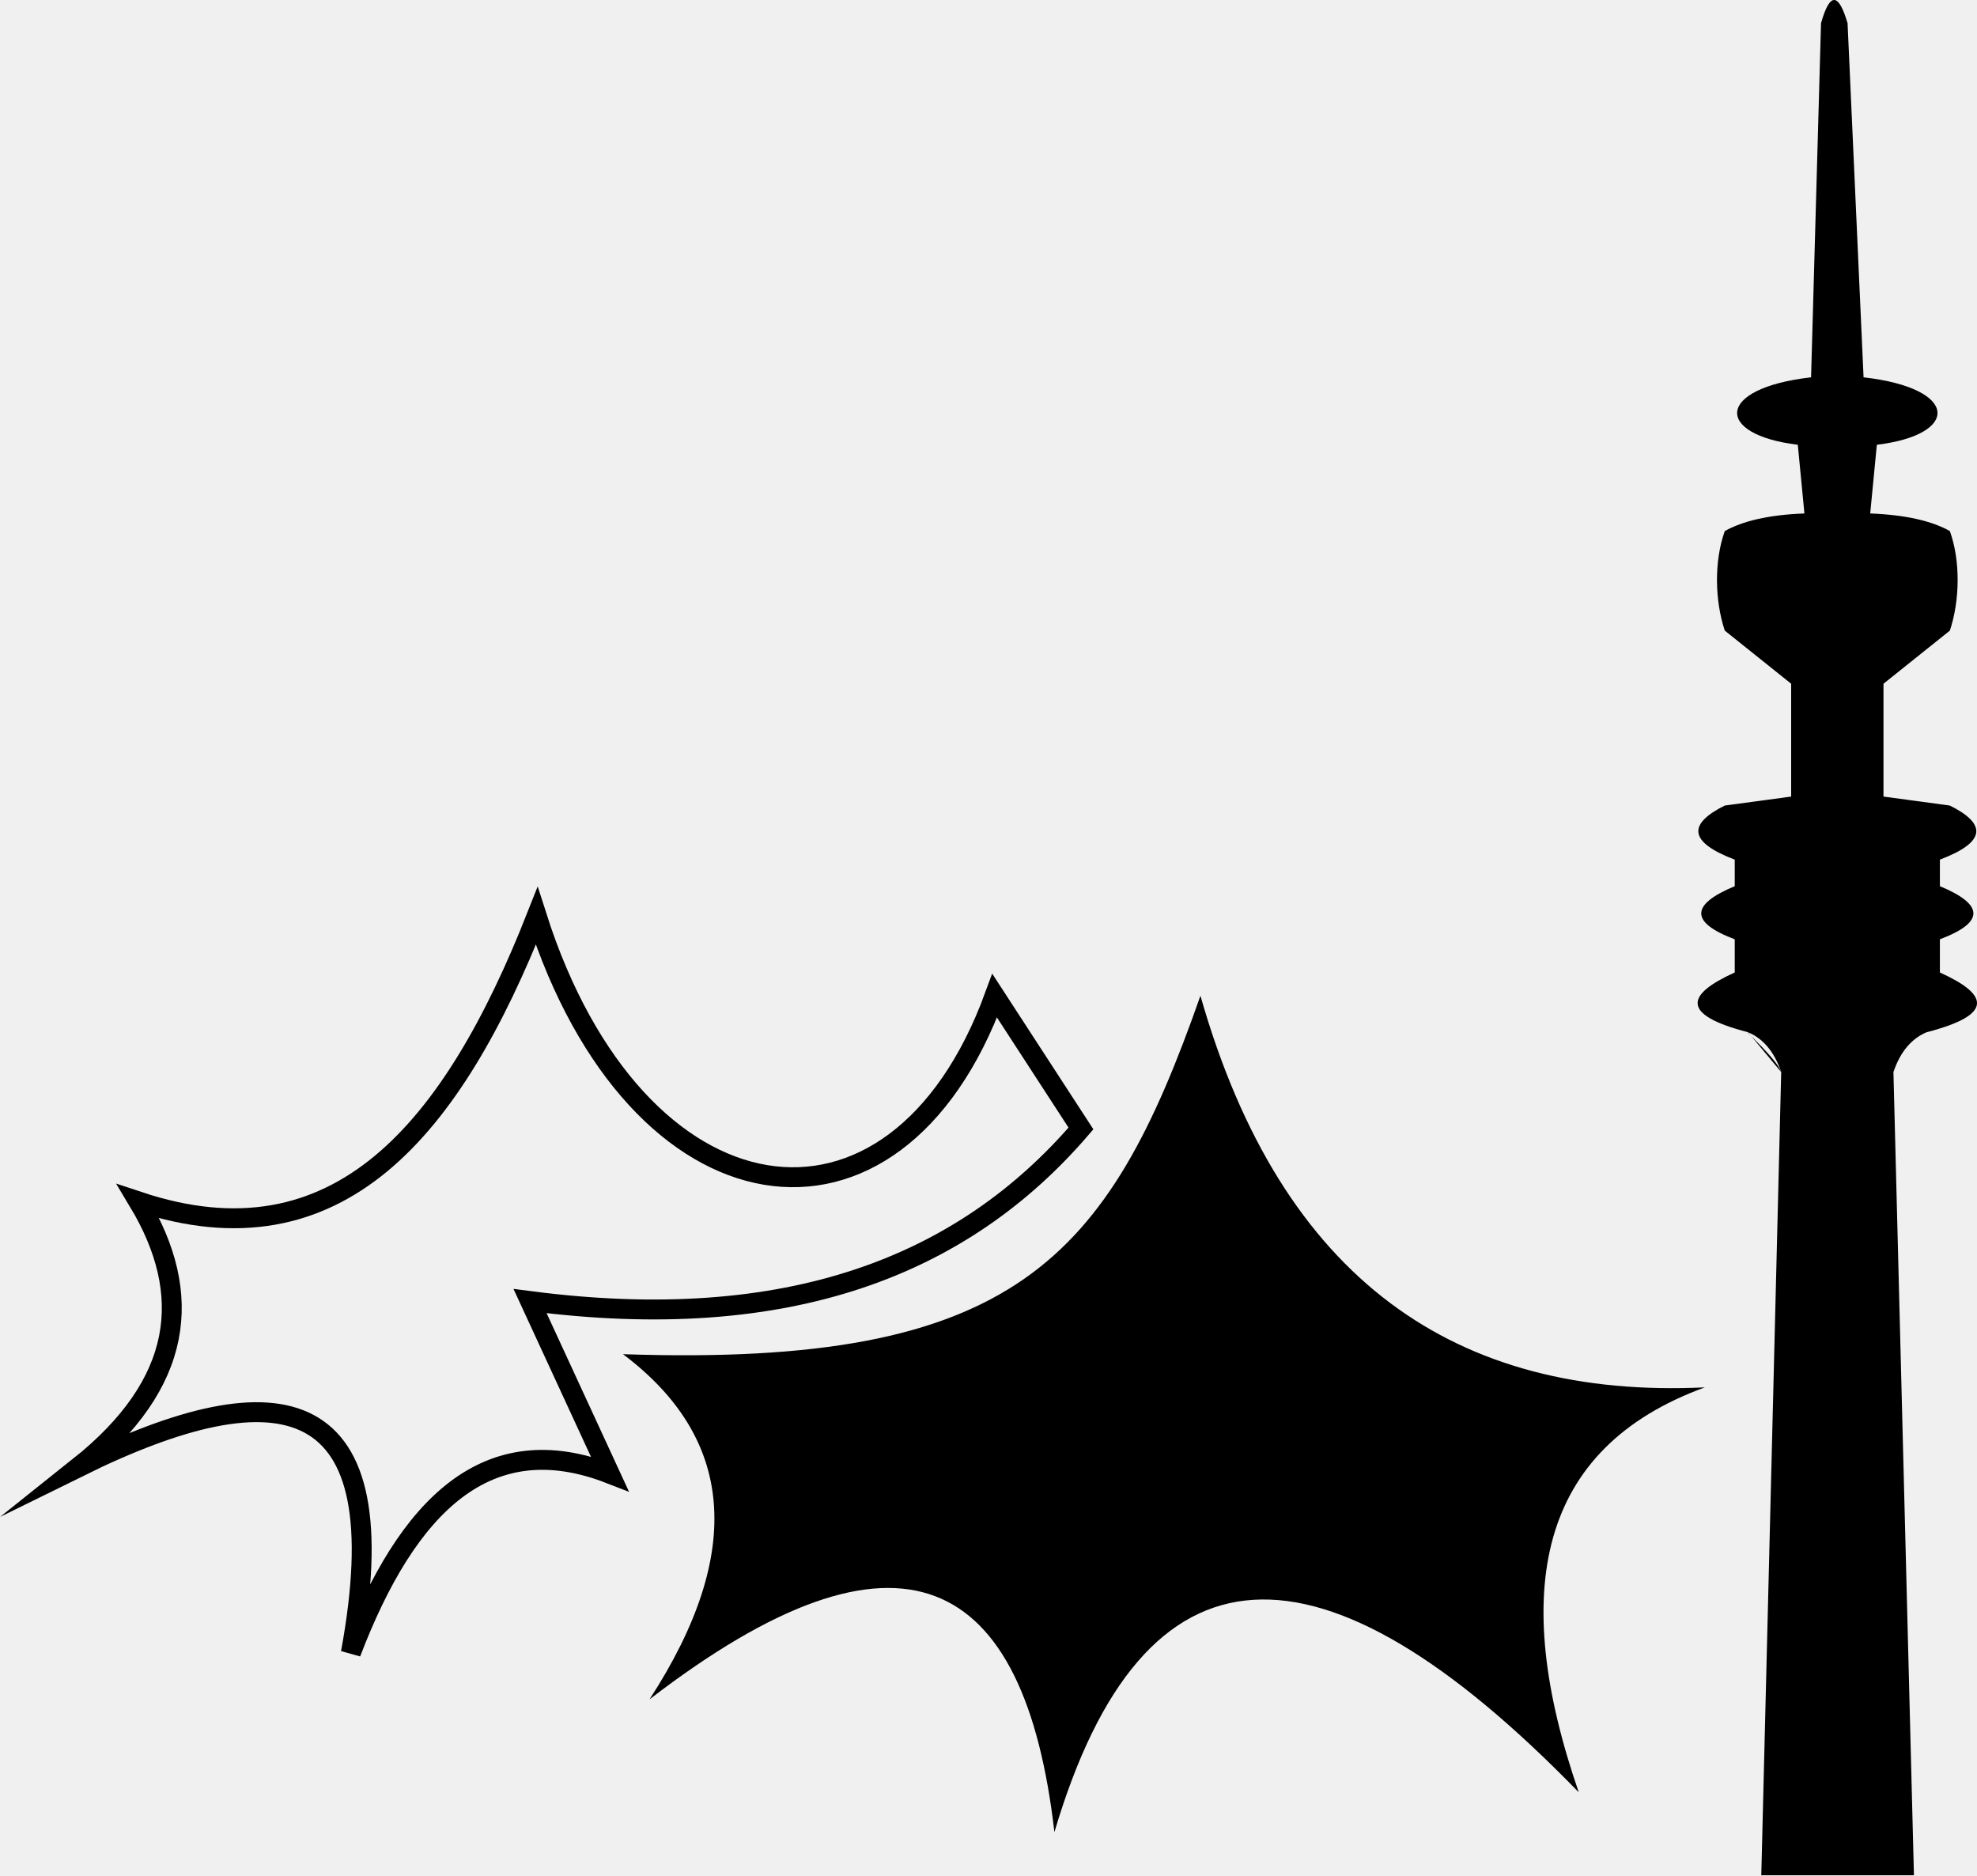
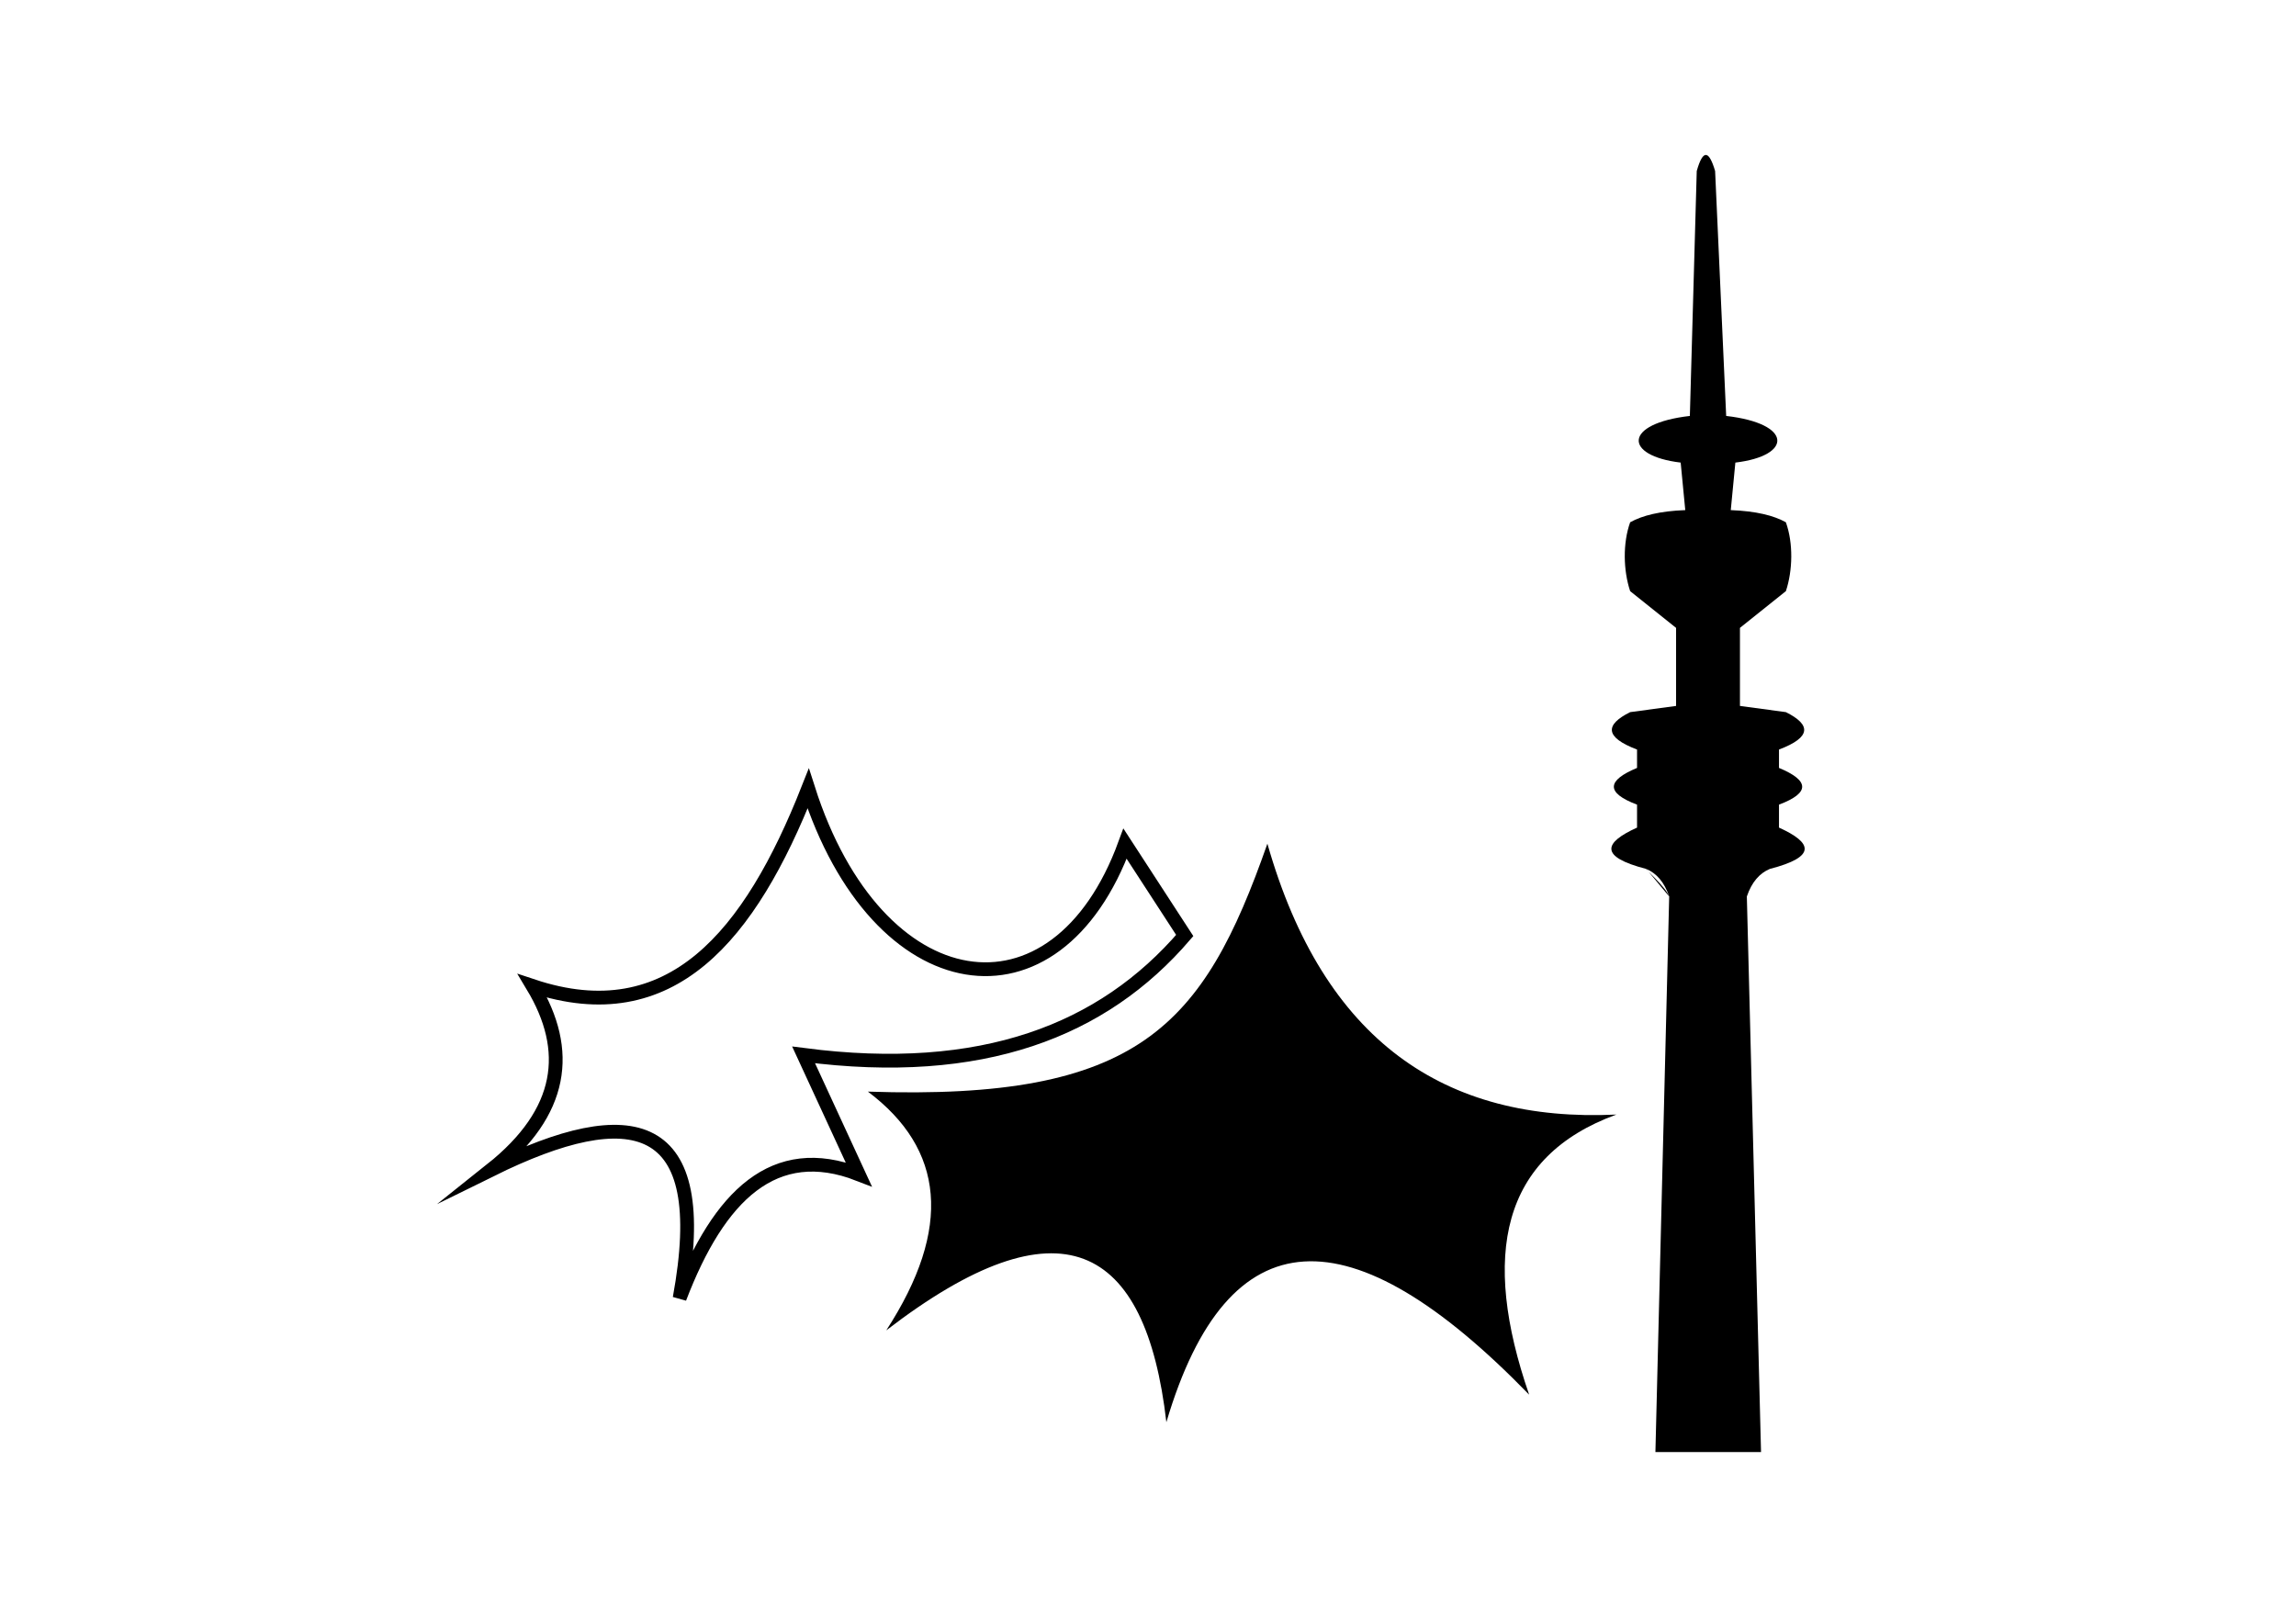
- <svg xmlns="http://www.w3.org/2000/svg" id="Ebene_2" data-name="Ebene 2" viewBox="0 0 297.86 282.5">
-   <g id="Ebene_3" data-name="Ebene 3">
-     <g id="Tourismus_und_Freizeit" data-name="Tourismus und Freizeit">
-       <g>
-         <path d="m162.86,170l-13-20c-15,41-54,35-69-12-12.64,32.04-29.87,53.04-60,43,8.42,14.02,6.79,27.43-9,40,30.55-15.06,48.3-11.65,41,28,8.56-22.43,20.67-34.12,39-27l-12-26c38.9,5.05,65.2-5.28,83-26Z" style="fill: none; stroke: #000; stroke-miterlimit: 10; stroke-width: 3px;" />
-         <path d="m180.86,150c-13.96,39.83-28,56-87,54,16.61,12.49,18.51,29.65,4,52,37.92-29.16,56.51-18.95,61,20,13.43-45.37,40.19-45.96,79-6-10.48-30.34-6.11-51.85,19-61-37.34,1.77-63.75-15.99-76-59Z" />
-         <path d="m288.36,282.5l-3.09-121c1.06-3.13,2.77-5.06,5-6,10.34-2.67,9.23-5.73,2-9v-5c6.89-2.6,6.57-5.27,0-8v-4c7.12-2.7,6.97-5.42,1.5-8.15l-10-1.35v-17s10-8,10-8c1.5-4.5,1.63-10.46,0-15-2.65-1.48-6.49-2.43-12-2.65l1-10.35c12.5-1.5,12.5-8.5-2-10.16l-2.41-53.34c-1.29-4.39-2.61-4.94-4,0l-1.5,53.34c-14.5,1.66-14.5,8.66-2,10.16l1,10.35c-5.51.21-9.35,1.17-12,2.65-1.63,4.54-1.5,10.5,0,15l10,8v17l-10,1.35c-5.47,2.73-5.62,5.44,1.5,8.15v4c-6.57,2.73-6.89,5.4,0,8v5c-7.23,3.27-8.34,6.33,2,9,2.23.94,3.94,2.87,5,6l-3,121h23Z" />
+ <svg xmlns="http://www.w3.org/2000/svg" id="Ebene_2" viewBox="0 0 500 350">
+   <defs>
+     <style>
+       .cls-1 {
+         fill: #fff;
+       }
+ 
+       .cls-2 {
+         fill: none;
+         stroke: #000;
+         stroke-miterlimit: 10;
+         stroke-width: 3px;
+       }
+     </style>
+   </defs>
+   <g id="Ebene_3">
+     <g id="Torismus__x26__Freizeit">
+       <rect class="cls-1" width="500" height="350" />
+       <g id="Tourismus_und_Freizeit">
+         <g>
+           <path class="cls-2" d="M258,203.75l-13-20c-15,41-54,35-69-12-12.64,32.04-29.87,53.04-60,43,8.42,14.02,6.79,27.43-9,40,30.55-15.06,48.3-11.65,41,28,8.56-22.43,20.67-34.12,39-27l-12-26c38.9,5.05,65.2-5.28,83-26Z" />
+           <path d="M276,183.75c-13.96,39.83-28,56-87,54,16.61,12.49,18.51,29.65,4,52,37.92-29.16,56.51-18.95,61,20,13.43-45.37,40.19-45.96,79-6-10.48-30.34-6.11-51.85,19-61-37.34,1.77-63.75-15.99-76-59Z" />
+           <path d="M383.5,316.25l-3.09-121c1.06-3.13,2.77-5.06,5-6,10.34-2.67,9.23-5.73,2-9v-5c6.89-2.6,6.57-5.27,0-8v-4c7.12-2.7,6.97-5.42,1.5-8.15l-10-1.35v-17s10-8,10-8c1.5-4.5,1.63-10.46,0-15-2.65-1.48-6.49-2.43-12-2.65l1-10.35c12.5-1.5,12.5-8.5-2-10.16l-2.41-53.34c-1.29-4.39-2.61-4.94-4,0l-1.5,53.34c-14.5,1.66-14.5,8.66-2,10.16l1,10.35c-5.51.21-9.35,1.17-12,2.65-1.63,4.54-1.5,10.5,0,15l10,8v17l-10,1.35c-5.47,2.73-5.62,5.44,1.5,8.15v4c-6.57,2.73-6.89,5.4,0,8v5c-7.23,3.27-8.34,6.33,2,9,2.23.94,3.94,2.87,5,6l-3,121h23Z" />
+         </g>
+         <path d="M358.5,189.25c-.5-.21,4.33,4.03,5,6" />
      </g>
-       <path d="m263.36,155.5c-.5-.21,4.33,4.03,5,6" />
    </g>
  </g>
</svg>
